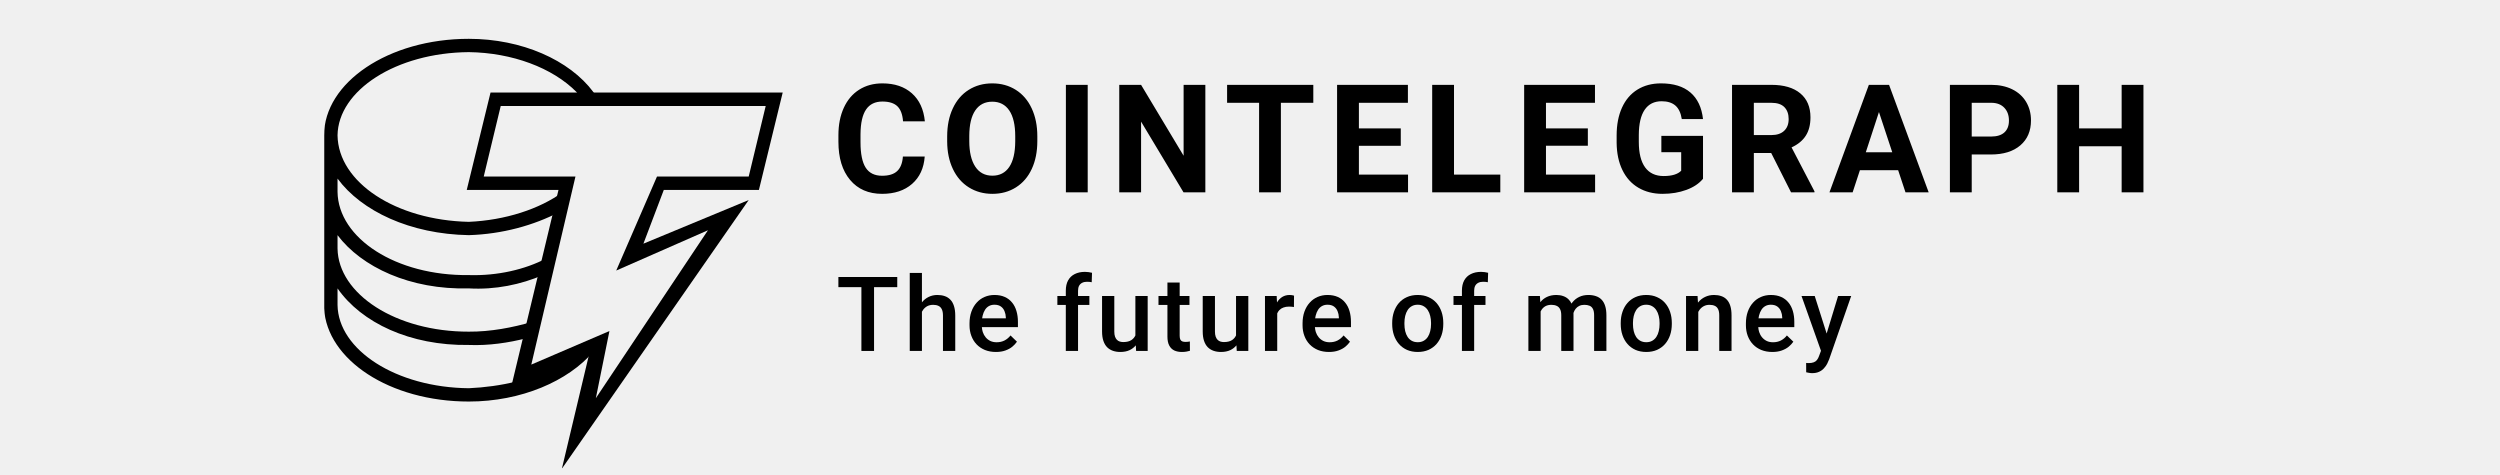
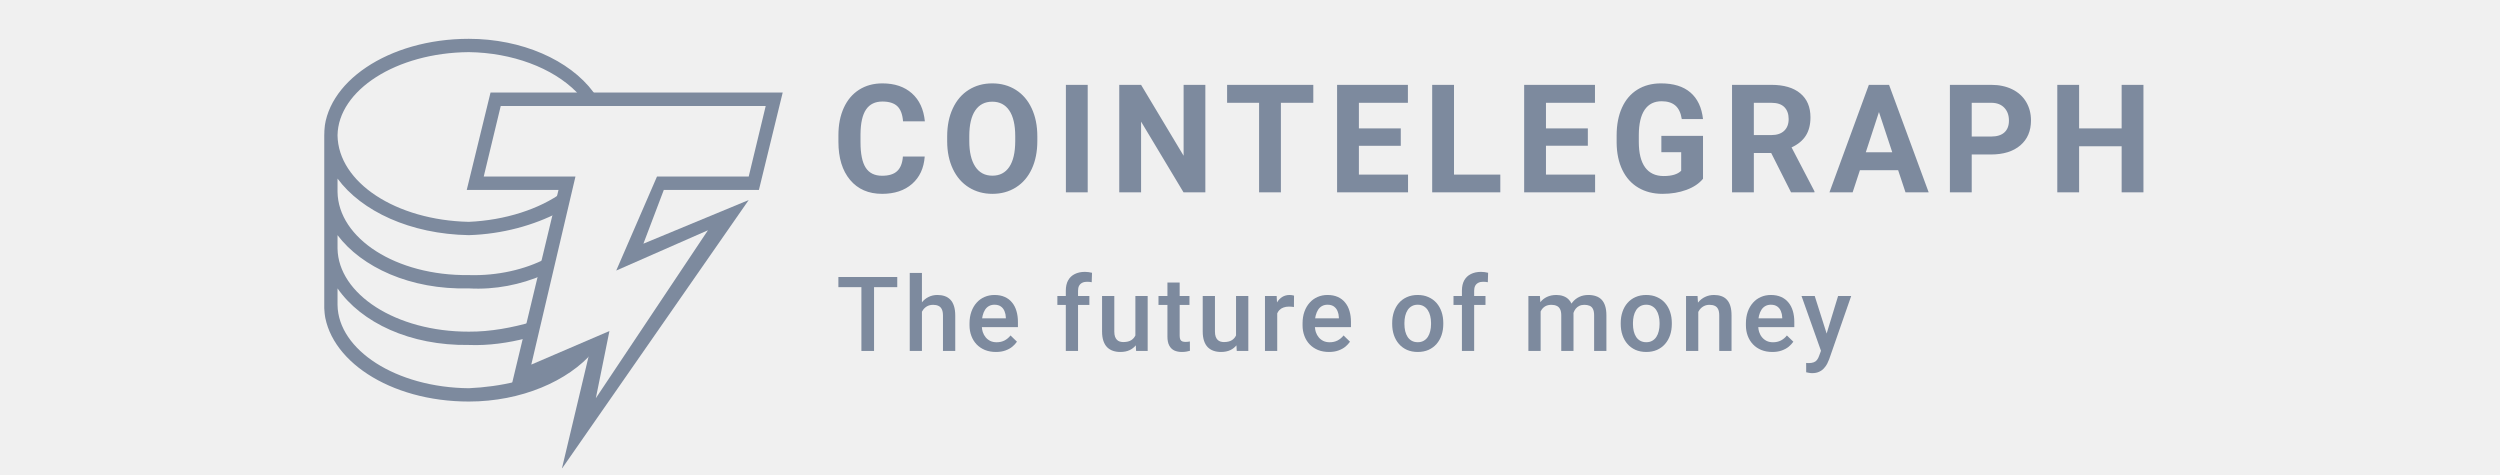
<svg xmlns="http://www.w3.org/2000/svg" width="216" height="41" viewBox="0 0 216 41" fill="none">
  <g clip-path="url(#clip0_7147_101030)">
    <mask id="mask0_7147_101030" style="mask-type:luminance" maskUnits="userSpaceOnUse" x="28" y="0" width="160" height="41">
      <path d="M188 0.496H28V40.496H188V0.496Z" fill="white" />
    </mask>
    <g mask="url(#mask0_7147_101030)">
-       <path d="M79.895 13.526C79.824 14.525 79.46 15.312 78.805 15.887C78.15 16.461 77.286 16.748 76.214 16.748C75.042 16.748 74.119 16.347 73.447 15.545C72.775 14.744 72.439 13.643 72.439 12.244V11.676C72.439 10.783 72.594 9.996 72.904 9.315C73.214 8.635 73.657 8.113 74.232 7.749C74.808 7.385 75.477 7.204 76.239 7.204C77.294 7.204 78.145 7.491 78.79 8.065C79.434 8.639 79.806 9.445 79.908 10.483H78.023C77.977 9.883 77.813 9.448 77.53 9.178C77.247 8.908 76.817 8.773 76.239 8.773C75.611 8.773 75.141 9.002 74.829 9.459C74.517 9.916 74.357 10.626 74.348 11.587V12.289C74.348 13.292 74.498 14.026 74.797 14.489C75.097 14.953 75.569 15.185 76.214 15.185C76.796 15.185 77.231 15.05 77.517 14.78C77.805 14.51 77.969 14.092 78.01 13.526H79.895ZM89.625 12.187C89.625 13.101 89.466 13.903 89.147 14.591C88.829 15.281 88.374 15.812 87.781 16.187C87.189 16.561 86.51 16.748 85.743 16.748C84.985 16.748 84.309 16.563 83.714 16.193C83.12 15.823 82.659 15.294 82.332 14.607C82.006 13.921 81.84 13.13 81.836 12.237V11.778C81.836 10.863 81.998 10.059 82.323 9.364C82.648 8.668 83.106 8.134 83.699 7.762C84.291 7.39 84.969 7.204 85.731 7.204C86.493 7.204 87.171 7.39 87.763 7.762C88.355 8.134 88.814 8.668 89.138 9.363C89.463 10.059 89.625 10.861 89.625 11.772V12.187ZM87.716 11.765C87.716 10.791 87.544 10.051 87.201 9.545C86.858 9.039 86.367 8.786 85.731 8.786C85.098 8.786 84.611 9.036 84.267 9.535C83.924 10.035 83.75 10.767 83.746 11.734V12.187C83.746 13.135 83.918 13.871 84.261 14.393C84.604 14.917 85.098 15.179 85.743 15.179C86.375 15.179 86.861 14.927 87.201 14.423C87.54 13.919 87.711 13.184 87.716 12.218V11.765ZM93.978 16.62H92.093V7.331H93.978V16.62ZM104.142 16.62H102.257L98.589 10.509V16.62H96.704V7.331H98.589L102.264 13.456V7.331H104.142V16.62ZM113.47 8.882H110.669V16.62H108.785V8.882H106.021V7.331H113.47V8.882ZM121.027 12.595H117.409V15.083H121.655V16.62H115.524V7.331H121.643V8.882H117.409V11.095H121.027V12.595ZM125.626 15.083H129.627V16.62H123.741V7.331H125.626V15.083ZM137.19 12.594H133.572V15.083H137.817V16.62H131.687V7.331H137.806V8.882H133.572V11.095H137.19V12.594ZM147.14 15.446C146.801 15.859 146.322 16.179 145.702 16.406C145.082 16.634 144.395 16.748 143.641 16.748C142.85 16.748 142.156 16.572 141.559 16.221C140.962 15.87 140.502 15.362 140.177 14.693C139.852 14.026 139.687 13.241 139.677 12.34V11.708C139.677 10.78 139.832 9.978 140.14 9.3C140.447 8.622 140.892 8.102 141.471 7.743C142.051 7.383 142.73 7.204 143.509 7.204C144.594 7.204 145.442 7.466 146.053 7.992C146.665 8.517 147.027 9.282 147.14 10.285H145.306C145.222 9.753 145.037 9.364 144.75 9.117C144.463 8.871 144.068 8.748 143.566 8.748C142.925 8.748 142.437 8.992 142.102 9.481C141.767 9.97 141.597 10.698 141.593 11.663V12.256C141.593 13.231 141.776 13.966 142.14 14.464C142.504 14.961 143.038 15.21 143.742 15.21C144.449 15.21 144.954 15.057 145.255 14.751V13.15H143.541V11.74H147.14V15.446ZM153.032 13.22H151.532V16.62H149.647V7.331H153.045C154.125 7.331 154.959 7.576 155.544 8.065C156.132 8.554 156.424 9.245 156.424 10.138C156.424 10.772 156.289 11.301 156.019 11.724C155.749 12.147 155.339 12.484 154.791 12.735L156.77 16.531V16.62H154.747L153.032 13.22ZM151.532 11.67H153.051C153.524 11.67 153.891 11.547 154.15 11.303C154.41 11.058 154.54 10.721 154.54 10.291C154.54 9.853 154.417 9.509 154.172 9.258C153.927 9.007 153.552 8.882 153.045 8.882H151.531L151.532 11.67ZM164 14.706H160.696L160.067 16.62H158.064L161.469 7.331H163.215L166.638 16.62H164.635L164 14.706ZM161.205 13.157H163.491L162.342 9.679L161.205 13.157ZM170.357 13.348V16.62H168.472V7.331H172.04C172.728 7.331 173.331 7.459 173.852 7.714C174.374 7.97 174.775 8.332 175.056 8.802C175.336 9.272 175.477 9.807 175.477 10.407C175.477 11.317 175.17 12.034 174.557 12.559C173.942 13.085 173.093 13.348 172.009 13.348H170.357ZM170.357 11.797H172.04C172.539 11.797 172.919 11.678 173.181 11.44C173.442 11.202 173.573 10.861 173.573 10.42C173.573 9.964 173.442 9.596 173.177 9.315C172.914 9.035 172.549 8.89 172.084 8.882H170.357V11.797ZM185.194 16.62H183.31V12.64H179.635V16.62H177.75V7.331H179.635V11.095H183.31V7.331H185.194V16.62Z" fill="black" />
-       <path d="M51.267 30.38L44.578 33.255V32.968C43.288 33.294 41.859 33.482 40.506 33.543C34.215 33.482 29.221 30.228 29.163 26.355V24.917C31.23 27.887 35.436 29.877 40.506 29.805C42.221 29.877 43.976 29.609 45.45 29.23L46.032 27.792C44.283 28.308 42.374 28.667 40.506 28.655C34.215 28.667 29.221 25.412 29.163 21.467V20.317C31.23 23.063 35.427 25.053 40.506 24.917C42.791 25.053 45.025 24.578 46.904 23.767L47.195 22.329C45.359 23.287 42.981 23.843 40.506 23.767C34.215 23.843 29.221 20.588 29.163 16.579V15.429C31.23 18.239 35.436 20.229 40.506 20.317C43.387 20.229 46.119 19.476 48.358 18.304L48.65 16.579C46.617 18.068 43.65 19.028 40.506 19.167C34.215 19.028 29.222 15.772 29.163 11.691C29.221 7.81 34.215 4.555 40.506 4.504C44.256 4.555 47.739 5.855 49.813 7.954L50.015 8.286L51.481 8.292L51.267 7.954C49.204 5.183 45.079 3.354 40.506 3.354C33.545 3.354 28 7.146 28 11.691V26.642C28.244 31.079 33.663 34.693 40.506 34.693C45.025 34.693 49.087 32.935 51.267 30.38Z" fill="black" />
-       <path d="M48.546 40.496L50.894 30.63L44.143 33.532L48.253 16.411H40.327L42.382 7.996H67.625L65.57 16.411H57.352L55.59 21.054L64.689 17.282L48.546 40.496ZM52.656 28.598L51.481 34.402L61.167 19.894L53.242 23.376L56.765 15.251H64.689L66.157 9.157H43.263L41.795 15.251H49.72L45.904 31.501L52.656 28.6V28.598Z" fill="black" />
-       <path d="M92.086 30.322H93.143V26.346H94.122V25.574H93.143V25.117C93.143 24.951 93.172 24.81 93.231 24.696C93.292 24.582 93.38 24.496 93.494 24.437C93.611 24.376 93.75 24.345 93.911 24.345C93.99 24.345 94.063 24.348 94.13 24.354C94.201 24.36 94.265 24.37 94.324 24.384L94.35 23.568C94.253 23.542 94.154 23.523 94.052 23.511C93.949 23.497 93.845 23.489 93.74 23.489C93.401 23.489 93.107 23.552 92.858 23.678C92.609 23.801 92.418 23.984 92.283 24.227C92.151 24.466 92.086 24.763 92.086 25.117V25.574H91.357V26.346H92.086V30.322Z" fill="black" />
-       <path d="M79.655 26.119V23.581H78.602V30.322H79.655V26.932C79.687 26.872 79.722 26.816 79.761 26.763C79.857 26.631 79.977 26.527 80.12 26.451C80.267 26.375 80.435 26.337 80.625 26.337C80.806 26.337 80.96 26.368 81.086 26.429C81.212 26.488 81.307 26.584 81.371 26.719C81.438 26.853 81.472 27.035 81.472 27.263V30.322H82.534V27.272C82.534 26.947 82.497 26.672 82.424 26.447C82.354 26.218 82.25 26.034 82.113 25.894C81.975 25.75 81.811 25.646 81.621 25.582C81.434 25.518 81.223 25.486 80.989 25.486C80.711 25.486 80.458 25.543 80.23 25.657C80.008 25.765 79.816 25.919 79.655 26.119Z" fill="black" />
-       <path d="M75.518 30.322V24.81H77.523V23.933H72.437V24.81H74.425V30.322H75.518Z" fill="black" />
-       <path fill-rule="evenodd" clip-rule="evenodd" d="M86.048 30.41C85.697 30.41 85.38 30.352 85.096 30.238C84.815 30.121 84.575 29.959 84.376 29.751C84.18 29.544 84.03 29.299 83.924 29.018C83.819 28.738 83.766 28.435 83.766 28.11V27.934C83.766 27.563 83.821 27.227 83.929 26.925C84.037 26.624 84.188 26.366 84.381 26.153C84.574 25.936 84.802 25.771 85.066 25.657C85.329 25.543 85.614 25.486 85.921 25.486C86.261 25.486 86.558 25.543 86.812 25.657C87.067 25.771 87.277 25.932 87.444 26.14C87.614 26.345 87.739 26.589 87.821 26.872C87.906 27.156 87.949 27.469 87.949 27.812V28.264H84.834C84.844 28.414 84.87 28.556 84.912 28.689C84.97 28.865 85.055 29.018 85.166 29.15C85.278 29.282 85.412 29.386 85.57 29.462C85.728 29.535 85.908 29.571 86.11 29.571C86.364 29.571 86.591 29.52 86.79 29.418C86.989 29.315 87.162 29.171 87.308 28.983L87.865 29.523C87.763 29.672 87.63 29.816 87.466 29.953C87.302 30.088 87.102 30.197 86.865 30.282C86.631 30.367 86.359 30.41 86.048 30.41ZM84.899 27.272C84.881 27.346 84.867 27.423 84.856 27.504H86.904V27.421C86.898 27.231 86.86 27.052 86.79 26.886C86.723 26.719 86.619 26.584 86.478 26.482C86.338 26.38 86.151 26.328 85.917 26.328C85.741 26.328 85.585 26.366 85.447 26.442C85.313 26.516 85.2 26.622 85.109 26.763C85.019 26.903 84.948 27.073 84.899 27.272Z" fill="black" />
-       <path d="M97.61 30.247C97.818 30.146 97.992 30.009 98.132 29.837L98.159 30.322H99.159V25.574H98.097V28.981C98.022 29.143 97.909 29.276 97.759 29.378C97.587 29.495 97.35 29.554 97.048 29.554C96.943 29.554 96.843 29.539 96.75 29.51C96.656 29.481 96.574 29.431 96.504 29.361C96.434 29.291 96.378 29.198 96.337 29.084C96.296 28.967 96.276 28.823 96.276 28.65V25.574H95.218V28.641C95.218 28.954 95.256 29.223 95.332 29.449C95.409 29.674 95.515 29.857 95.653 29.997C95.793 30.138 95.96 30.241 96.153 30.309C96.346 30.376 96.558 30.41 96.789 30.41C97.108 30.41 97.382 30.356 97.61 30.247Z" fill="black" />
-       <path d="M102.77 26.346V25.574H101.923V24.411H100.866V25.574H100.093V26.346H100.866V29.076C100.866 29.401 100.918 29.661 101.024 29.857C101.129 30.053 101.275 30.195 101.462 30.283C101.65 30.368 101.865 30.41 102.107 30.41C102.257 30.41 102.388 30.4 102.502 30.379C102.619 30.359 102.722 30.335 102.81 30.309L102.805 29.502C102.764 29.51 102.71 29.519 102.643 29.528C102.576 29.537 102.505 29.541 102.432 29.541C102.33 29.541 102.241 29.528 102.164 29.502C102.088 29.475 102.028 29.424 101.985 29.348C101.944 29.269 101.923 29.156 101.923 29.01V26.346H102.77Z" fill="black" />
-       <path d="M106.306 30.247C106.514 30.146 106.688 30.009 106.828 29.837L106.855 30.322H107.855V25.574H106.793V28.981C106.718 29.143 106.606 29.276 106.456 29.378C106.283 29.495 106.046 29.554 105.745 29.554C105.639 29.554 105.54 29.539 105.446 29.51C105.353 29.481 105.271 29.431 105.201 29.361C105.13 29.291 105.075 29.198 105.034 29.084C104.993 28.967 104.972 28.823 104.972 28.65V25.574H103.915V28.641C103.915 28.954 103.953 29.223 104.029 29.449C104.105 29.674 104.212 29.857 104.349 29.997C104.49 30.138 104.656 30.241 104.849 30.309C105.043 30.376 105.255 30.41 105.486 30.41C105.805 30.41 106.078 30.356 106.306 30.247Z" fill="black" />
-       <path d="M110.352 27.076V30.322H109.294V25.574H110.304L110.333 26.131C110.34 26.121 110.346 26.11 110.352 26.1C110.472 25.907 110.621 25.756 110.8 25.648C110.981 25.54 111.19 25.486 111.427 25.486C111.492 25.486 111.56 25.492 111.633 25.503C111.709 25.515 111.767 25.528 111.804 25.543L111.796 26.526C111.732 26.514 111.661 26.505 111.585 26.5C111.512 26.494 111.438 26.491 111.366 26.491C111.184 26.491 111.025 26.517 110.887 26.57C110.75 26.619 110.634 26.693 110.541 26.789C110.463 26.87 110.4 26.965 110.352 27.076Z" fill="black" />
-       <path fill-rule="evenodd" clip-rule="evenodd" d="M114.823 30.41C114.472 30.41 114.154 30.352 113.871 30.238C113.59 30.121 113.35 29.959 113.151 29.751C112.955 29.544 112.804 29.299 112.699 29.018C112.594 28.738 112.541 28.435 112.541 28.11V27.934C112.541 27.563 112.595 27.227 112.703 26.925C112.812 26.624 112.962 26.366 113.156 26.153C113.348 25.936 113.577 25.771 113.84 25.657C114.103 25.543 114.388 25.486 114.696 25.486C115.035 25.486 115.332 25.543 115.587 25.657C115.841 25.771 116.052 25.932 116.218 26.14C116.388 26.345 116.514 26.589 116.596 26.872C116.681 27.156 116.723 27.469 116.723 27.812V28.264H113.608C113.619 28.414 113.645 28.556 113.687 28.689C113.745 28.865 113.83 29.018 113.941 29.15C114.052 29.282 114.187 29.386 114.345 29.462C114.503 29.535 114.683 29.571 114.884 29.571C115.139 29.571 115.366 29.52 115.565 29.418C115.763 29.315 115.936 29.171 116.082 28.983L116.64 29.523C116.537 29.672 116.404 29.816 116.241 29.953C116.077 30.088 115.876 30.197 115.639 30.282C115.405 30.367 115.133 30.41 114.823 30.41ZM113.673 27.272C113.656 27.346 113.642 27.423 113.63 27.504H115.678V27.421C115.672 27.231 115.635 27.052 115.565 26.886C115.498 26.719 115.393 26.584 115.253 26.482C115.113 26.38 114.925 26.328 114.692 26.328C114.516 26.328 114.359 26.366 114.222 26.442C114.088 26.516 113.975 26.622 113.884 26.763C113.793 26.903 113.723 27.073 113.673 27.272Z" fill="black" />
-       <path fill-rule="evenodd" clip-rule="evenodd" d="M120.285 27.899V28C120.285 28.343 120.335 28.66 120.434 28.953C120.534 29.245 120.679 29.501 120.869 29.721C121.059 29.937 121.29 30.107 121.562 30.23C121.837 30.349 122.149 30.41 122.497 30.41C122.842 30.41 123.151 30.349 123.423 30.23C123.695 30.107 123.926 29.937 124.117 29.721C124.307 29.501 124.452 29.245 124.551 28.953C124.65 28.66 124.7 28.343 124.7 28V27.899C124.7 27.557 124.65 27.24 124.551 26.947C124.452 26.652 124.307 26.396 124.117 26.179C123.926 25.96 123.693 25.79 123.418 25.67C123.147 25.547 122.837 25.486 122.488 25.486C122.143 25.486 121.833 25.547 121.558 25.67C121.286 25.79 121.055 25.96 120.864 26.179C120.677 26.396 120.534 26.652 120.434 26.947C120.335 27.24 120.285 27.557 120.285 27.899ZM121.342 28V27.899C121.342 27.689 121.365 27.49 121.408 27.303C121.452 27.112 121.522 26.944 121.615 26.798C121.708 26.652 121.827 26.538 121.971 26.456C122.117 26.371 122.289 26.328 122.488 26.328C122.687 26.328 122.858 26.371 123.002 26.456C123.148 26.538 123.267 26.652 123.362 26.798C123.458 26.944 123.528 27.112 123.572 27.303C123.619 27.49 123.642 27.689 123.642 27.899V28C123.642 28.214 123.619 28.416 123.572 28.606C123.528 28.796 123.459 28.963 123.366 29.106C123.272 29.25 123.152 29.362 123.006 29.444C122.862 29.526 122.693 29.567 122.497 29.567C122.295 29.567 122.121 29.526 121.975 29.444C121.828 29.362 121.708 29.25 121.615 29.106C121.522 28.963 121.452 28.796 121.408 28.606C121.365 28.416 121.342 28.214 121.342 28Z" fill="black" />
-       <path d="M127.367 30.322H126.31V26.346H125.582V25.574H126.31V25.117C126.31 24.763 126.376 24.466 126.507 24.227C126.642 23.984 126.833 23.801 127.083 23.678C127.331 23.552 127.625 23.489 127.964 23.489C128.07 23.489 128.173 23.497 128.276 23.511C128.378 23.523 128.478 23.542 128.574 23.568L128.548 24.384C128.489 24.37 128.425 24.36 128.355 24.354C128.288 24.348 128.214 24.345 128.136 24.345C127.974 24.345 127.836 24.376 127.718 24.437C127.604 24.496 127.517 24.582 127.455 24.696C127.397 24.81 127.367 24.951 127.367 25.117V25.574H128.346V26.346H127.367V30.322Z" fill="black" />
-       <path d="M133.111 26.908V30.322H132.053V25.574H133.049L133.083 26.108C133.238 25.914 133.427 25.763 133.65 25.657C133.888 25.543 134.161 25.486 134.471 25.486C134.688 25.486 134.885 25.518 135.063 25.582C135.245 25.644 135.402 25.742 135.533 25.876C135.631 25.974 135.712 26.092 135.776 26.23C135.803 26.19 135.832 26.151 135.863 26.113C136.02 25.917 136.215 25.764 136.446 25.653C136.677 25.541 136.942 25.486 137.24 25.486C137.483 25.486 137.699 25.52 137.889 25.587C138.083 25.651 138.247 25.753 138.381 25.894C138.516 26.034 138.618 26.217 138.688 26.442C138.758 26.665 138.793 26.934 138.793 27.25V30.322H137.732V27.245C137.732 27.006 137.697 26.82 137.626 26.688C137.559 26.557 137.463 26.466 137.337 26.416C137.211 26.363 137.06 26.337 136.885 26.337C136.721 26.337 136.576 26.368 136.45 26.429C136.328 26.488 136.223 26.571 136.138 26.679C136.055 26.783 135.992 26.902 135.948 27.037C135.949 27.076 135.95 27.116 135.95 27.158V30.322H134.893V27.25C134.893 27.019 134.858 26.837 134.787 26.706C134.72 26.574 134.622 26.48 134.493 26.425C134.368 26.366 134.217 26.337 134.041 26.337C133.842 26.337 133.673 26.375 133.532 26.451C133.394 26.527 133.282 26.631 133.194 26.763C133.163 26.809 133.136 26.857 133.111 26.908Z" fill="black" />
-       <path fill-rule="evenodd" clip-rule="evenodd" d="M140.031 28V27.899C140.031 27.557 140.08 27.24 140.18 26.947C140.279 26.652 140.422 26.396 140.61 26.179C140.8 25.96 141.031 25.79 141.303 25.67C141.578 25.547 141.888 25.486 142.233 25.486C142.582 25.486 142.892 25.547 143.163 25.67C143.438 25.79 143.672 25.96 143.862 26.179C144.052 26.396 144.197 26.652 144.296 26.947C144.395 27.24 144.445 27.557 144.445 27.899V28C144.445 28.343 144.395 28.66 144.296 28.953C144.197 29.245 144.052 29.501 143.862 29.721C143.672 29.937 143.44 30.107 143.168 30.23C142.896 30.349 142.587 30.41 142.242 30.41C141.894 30.41 141.582 30.349 141.307 30.23C141.035 30.107 140.804 29.937 140.614 29.721C140.424 29.501 140.279 29.245 140.18 28.953C140.08 28.66 140.031 28.343 140.031 28ZM141.088 27.899V28C141.088 28.214 141.11 28.416 141.154 28.606C141.197 28.796 141.267 28.963 141.36 29.106C141.453 29.25 141.573 29.362 141.72 29.444C141.866 29.526 142.04 29.567 142.242 29.567C142.438 29.567 142.607 29.526 142.751 29.444C142.897 29.362 143.017 29.25 143.111 29.106C143.205 28.963 143.273 28.796 143.317 28.606C143.364 28.416 143.387 28.214 143.387 28V27.899C143.387 27.689 143.364 27.49 143.317 27.303C143.273 27.112 143.203 26.944 143.107 26.798C143.013 26.652 142.893 26.538 142.747 26.456C142.603 26.371 142.432 26.328 142.233 26.328C142.034 26.328 141.862 26.371 141.716 26.456C141.572 26.538 141.453 26.652 141.36 26.798C141.267 26.944 141.197 27.112 141.154 27.303C141.11 27.49 141.088 27.689 141.088 27.899Z" fill="black" />
-       <path d="M146.731 26.947V30.322H145.673V25.574H146.669L146.704 26.146C146.712 26.136 146.719 26.127 146.727 26.118C146.893 25.916 147.093 25.761 147.323 25.653C147.554 25.541 147.812 25.486 148.096 25.486C148.324 25.486 148.53 25.518 148.714 25.582C148.902 25.644 149.061 25.745 149.193 25.885C149.328 26.026 149.43 26.208 149.5 26.434C149.57 26.656 149.605 26.93 149.605 27.254V30.322H148.543V27.25C148.543 27.022 148.509 26.842 148.443 26.71C148.378 26.576 148.283 26.48 148.157 26.425C148.034 26.366 147.881 26.337 147.696 26.337C147.515 26.337 147.353 26.375 147.209 26.451C147.066 26.527 146.944 26.631 146.845 26.763C146.803 26.82 146.765 26.882 146.731 26.947Z" fill="black" />
-       <path fill-rule="evenodd" clip-rule="evenodd" d="M153.128 30.41C152.778 30.41 152.46 30.352 152.176 30.238C151.895 30.121 151.655 29.959 151.457 29.751C151.261 29.544 151.11 29.299 151.004 29.018C150.899 28.738 150.847 28.435 150.847 28.11V27.934C150.847 27.563 150.901 27.227 151.009 26.925C151.118 26.624 151.268 26.366 151.461 26.153C151.654 25.936 151.883 25.771 152.146 25.657C152.408 25.543 152.694 25.486 153.001 25.486C153.341 25.486 153.638 25.543 153.892 25.657C154.147 25.771 154.358 25.932 154.524 26.14C154.693 26.345 154.819 26.589 154.902 26.872C154.986 27.156 155.028 27.469 155.028 27.812V28.264H151.913C151.924 28.414 151.95 28.556 151.992 28.689C152.05 28.865 152.135 29.018 152.247 29.15C152.358 29.282 152.493 29.386 152.65 29.462C152.808 29.535 152.988 29.571 153.19 29.571C153.444 29.571 153.671 29.52 153.87 29.418C154.069 29.315 154.242 29.171 154.388 28.983L154.945 29.523C154.843 29.672 154.71 29.816 154.546 29.953C154.382 30.088 154.182 30.197 153.945 30.282C153.711 30.367 153.438 30.41 153.128 30.41ZM151.978 27.272C151.961 27.346 151.947 27.423 151.936 27.504H153.984V27.421C153.978 27.231 153.94 27.052 153.87 26.886C153.803 26.719 153.699 26.584 153.558 26.482C153.418 26.38 153.231 26.328 152.997 26.328C152.821 26.328 152.665 26.366 152.528 26.442C152.393 26.516 152.28 26.622 152.189 26.763C152.098 26.903 152.028 27.073 151.978 27.272Z" fill="black" />
-       <path d="M157.333 30.31L155.651 25.574H156.792L157.822 28.818L158.811 25.574H159.943L158.038 31.046C157.994 31.163 157.938 31.29 157.868 31.428C157.797 31.565 157.705 31.695 157.591 31.818C157.479 31.944 157.341 32.045 157.174 32.121C157.008 32.2 156.805 32.24 156.568 32.24C156.475 32.24 156.384 32.231 156.296 32.213C156.212 32.199 156.131 32.183 156.055 32.165L156.051 31.358C156.08 31.36 156.115 31.363 156.156 31.366C156.2 31.369 156.235 31.371 156.261 31.371C156.437 31.371 156.583 31.349 156.7 31.305C156.817 31.264 156.912 31.197 156.985 31.103C157.061 31.009 157.126 30.884 157.178 30.726L157.333 30.31Z" fill="black" />
+       <path d="M79.895 13.526C79.824 14.525 79.46 15.312 78.805 15.887C78.15 16.461 77.286 16.748 76.214 16.748C75.042 16.748 74.119 16.347 73.447 15.545C72.775 14.744 72.439 13.643 72.439 12.244V11.676C72.439 10.783 72.594 9.996 72.904 9.315C73.214 8.635 73.657 8.113 74.232 7.749C74.808 7.385 75.477 7.204 76.239 7.204C77.294 7.204 78.145 7.491 78.79 8.065C79.434 8.639 79.806 9.445 79.908 10.483H78.023C77.977 9.883 77.813 9.448 77.53 9.178C77.247 8.908 76.817 8.773 76.239 8.773C75.611 8.773 75.141 9.002 74.829 9.459C74.517 9.916 74.357 10.626 74.348 11.587V12.289C74.348 13.292 74.498 14.026 74.797 14.489C75.097 14.953 75.569 15.185 76.214 15.185C76.796 15.185 77.231 15.05 77.517 14.78C77.805 14.51 77.969 14.092 78.01 13.526H79.895ZM89.625 12.187C89.625 13.101 89.466 13.903 89.147 14.591C88.829 15.281 88.374 15.812 87.781 16.187C87.189 16.561 86.51 16.748 85.743 16.748C84.985 16.748 84.309 16.563 83.714 16.193C83.12 15.823 82.659 15.294 82.332 14.607C82.006 13.921 81.84 13.13 81.836 12.237V11.778C81.836 10.863 81.998 10.059 82.323 9.364C82.648 8.668 83.106 8.134 83.699 7.762C84.291 7.39 84.969 7.204 85.731 7.204C86.493 7.204 87.171 7.39 87.763 7.762C88.355 8.134 88.814 8.668 89.138 9.363C89.463 10.059 89.625 10.861 89.625 11.772V12.187ZM87.716 11.765C87.716 10.791 87.544 10.051 87.201 9.545C86.858 9.039 86.367 8.786 85.731 8.786C85.098 8.786 84.611 9.036 84.267 9.535C83.924 10.035 83.75 10.767 83.746 11.734V12.187C83.746 13.135 83.918 13.871 84.261 14.393C84.604 14.917 85.098 15.179 85.743 15.179C86.375 15.179 86.861 14.927 87.201 14.423C87.54 13.919 87.711 13.184 87.716 12.218V11.765ZM93.978 16.62H92.093V7.331H93.978V16.62ZM104.142 16.62H102.257L98.589 10.509V16.62H96.704V7.331H98.589L102.264 13.456V7.331H104.142V16.62ZM113.47 8.882H110.669V16.62H108.785V8.882H106.021V7.331H113.47V8.882ZM121.027 12.595H117.409V15.083H121.655V16.62H115.524V7.331H121.643V8.882H117.409V11.095H121.027V12.595ZM125.626 15.083H129.627V16.62H123.741V7.331H125.626V15.083ZM137.19 12.594H133.572V15.083H137.817V16.62H131.687V7.331H137.806V8.882H133.572V11.095H137.19V12.594ZM147.14 15.446C146.801 15.859 146.322 16.179 145.702 16.406C145.082 16.634 144.395 16.748 143.641 16.748C142.85 16.748 142.156 16.572 141.559 16.221C140.962 15.87 140.502 15.362 140.177 14.693C139.852 14.026 139.687 13.241 139.677 12.34V11.708C139.677 10.78 139.832 9.978 140.14 9.3C140.447 8.622 140.892 8.102 141.471 7.743C142.051 7.383 142.73 7.204 143.509 7.204C144.594 7.204 145.442 7.466 146.053 7.992C146.665 8.517 147.027 9.282 147.14 10.285H145.306C145.222 9.753 145.037 9.364 144.75 9.117C144.463 8.871 144.068 8.748 143.566 8.748C142.925 8.748 142.437 8.992 142.102 9.481C141.767 9.97 141.597 10.698 141.593 11.663V12.256C141.593 13.231 141.776 13.966 142.14 14.464C142.504 14.961 143.038 15.21 143.742 15.21C144.449 15.21 144.954 15.057 145.255 14.751V13.15H143.541V11.74H147.14V15.446ZM153.032 13.22H151.532V16.62H149.647V7.331H153.045C154.125 7.331 154.959 7.576 155.544 8.065C156.132 8.554 156.424 9.245 156.424 10.138C156.424 10.772 156.289 11.301 156.019 11.724C155.749 12.147 155.339 12.484 154.791 12.735L156.77 16.531V16.62H154.747L153.032 13.22ZM151.532 11.67H153.051C153.524 11.67 153.891 11.547 154.15 11.303C154.41 11.058 154.54 10.721 154.54 10.291C154.54 9.853 154.417 9.509 154.172 9.258C153.927 9.007 153.552 8.882 153.045 8.882H151.531L151.532 11.67ZM164 14.706H160.696L160.067 16.62H158.064L161.469 7.331H163.215L166.638 16.62H164.635L164 14.706ZM161.205 13.157H163.491L162.342 9.679L161.205 13.157ZM170.357 13.348V16.62H168.472V7.331H172.04C172.728 7.331 173.331 7.459 173.852 7.714C174.374 7.97 174.775 8.332 175.056 8.802C175.336 9.272 175.477 9.807 175.477 10.407C175.477 11.317 175.17 12.034 174.557 12.559C173.942 13.085 173.093 13.348 172.009 13.348H170.357ZM170.357 11.797H172.04C172.539 11.797 172.919 11.678 173.181 11.44C173.442 11.202 173.573 10.861 173.573 10.42C173.573 9.964 173.442 9.596 173.177 9.315C172.914 9.035 172.549 8.89 172.084 8.882H170.357V11.797ZM185.194 16.62H183.31V12.64H179.635V16.62H177.75V7.331H179.635V11.095H183.31V7.331H185.194V16.62Z" fill="#7D8A9E" />
+       <path d="M51.267 30.38L44.578 33.255V32.968C43.288 33.294 41.859 33.482 40.506 33.543C34.215 33.482 29.221 30.228 29.163 26.355V24.917C31.23 27.887 35.436 29.877 40.506 29.805C42.221 29.877 43.976 29.609 45.45 29.23L46.032 27.792C44.283 28.308 42.374 28.667 40.506 28.655C34.215 28.667 29.221 25.412 29.163 21.467V20.317C31.23 23.063 35.427 25.053 40.506 24.917C42.791 25.053 45.025 24.578 46.904 23.767L47.195 22.329C45.359 23.287 42.981 23.843 40.506 23.767C34.215 23.843 29.221 20.588 29.163 16.579V15.429C31.23 18.239 35.436 20.229 40.506 20.317C43.387 20.229 46.119 19.476 48.358 18.304L48.65 16.579C46.617 18.068 43.65 19.028 40.506 19.167C34.215 19.028 29.222 15.772 29.163 11.691C29.221 7.81 34.215 4.555 40.506 4.504C44.256 4.555 47.739 5.855 49.813 7.954L50.015 8.286L51.481 8.292L51.267 7.954C49.204 5.183 45.079 3.354 40.506 3.354C33.545 3.354 28 7.146 28 11.691V26.642C28.244 31.079 33.663 34.693 40.506 34.693C45.025 34.693 49.087 32.935 51.267 30.38Z" fill="#7D8A9E" />
+       <path d="M48.546 40.496L50.894 30.63L44.143 33.532L48.253 16.411H40.327L42.382 7.996H67.625L65.57 16.411H57.352L55.59 21.054L64.689 17.282L48.546 40.496ZM52.656 28.598L51.481 34.402L61.167 19.894L53.242 23.376L56.765 15.251H64.689L66.157 9.157H43.263L41.795 15.251H49.72L45.904 31.501L52.656 28.6V28.598Z" fill="#7D8A9E" />
+       <path d="M92.086 30.322H93.143V26.346H94.122V25.574H93.143V25.117C93.143 24.951 93.172 24.81 93.231 24.696C93.292 24.582 93.38 24.496 93.494 24.437C93.611 24.376 93.75 24.345 93.911 24.345C93.99 24.345 94.063 24.348 94.13 24.354C94.201 24.36 94.265 24.37 94.324 24.384L94.35 23.568C94.253 23.542 94.154 23.523 94.052 23.511C93.949 23.497 93.845 23.489 93.74 23.489C93.401 23.489 93.107 23.552 92.858 23.678C92.609 23.801 92.418 23.984 92.283 24.227C92.151 24.466 92.086 24.763 92.086 25.117V25.574H91.357V26.346H92.086V30.322Z" fill="#7D8A9E" />
+       <path d="M79.655 26.119V23.581H78.602V30.322H79.655V26.932C79.687 26.872 79.722 26.816 79.761 26.763C79.857 26.631 79.977 26.527 80.12 26.451C80.267 26.375 80.435 26.337 80.625 26.337C80.806 26.337 80.96 26.368 81.086 26.429C81.212 26.488 81.307 26.584 81.371 26.719C81.438 26.853 81.472 27.035 81.472 27.263V30.322H82.534V27.272C82.534 26.947 82.497 26.672 82.424 26.447C82.354 26.218 82.25 26.034 82.113 25.894C81.975 25.75 81.811 25.646 81.621 25.582C81.434 25.518 81.223 25.486 80.989 25.486C80.711 25.486 80.458 25.543 80.23 25.657C80.008 25.765 79.816 25.919 79.655 26.119Z" fill="#7D8A9E" />
+       <path d="M75.518 30.322V24.81H77.523V23.933H72.437V24.81H74.425V30.322H75.518Z" fill="#7D8A9E" />
+       <path fill-rule="evenodd" clip-rule="evenodd" d="M86.048 30.41C85.697 30.41 85.38 30.352 85.096 30.238C84.815 30.121 84.575 29.959 84.376 29.751C84.18 29.544 84.03 29.299 83.924 29.018C83.819 28.738 83.766 28.435 83.766 28.11V27.934C83.766 27.563 83.821 27.227 83.929 26.925C84.037 26.624 84.188 26.366 84.381 26.153C84.574 25.936 84.802 25.771 85.066 25.657C85.329 25.543 85.614 25.486 85.921 25.486C86.261 25.486 86.558 25.543 86.812 25.657C87.067 25.771 87.277 25.932 87.444 26.14C87.614 26.345 87.739 26.589 87.821 26.872C87.906 27.156 87.949 27.469 87.949 27.812V28.264H84.834C84.844 28.414 84.87 28.556 84.912 28.689C84.97 28.865 85.055 29.018 85.166 29.15C85.278 29.282 85.412 29.386 85.57 29.462C85.728 29.535 85.908 29.571 86.11 29.571C86.364 29.571 86.591 29.52 86.79 29.418C86.989 29.315 87.162 29.171 87.308 28.983L87.865 29.523C87.763 29.672 87.63 29.816 87.466 29.953C87.302 30.088 87.102 30.197 86.865 30.282C86.631 30.367 86.359 30.41 86.048 30.41ZM84.899 27.272C84.881 27.346 84.867 27.423 84.856 27.504H86.904V27.421C86.898 27.231 86.86 27.052 86.79 26.886C86.723 26.719 86.619 26.584 86.478 26.482C86.338 26.38 86.151 26.328 85.917 26.328C85.741 26.328 85.585 26.366 85.447 26.442C85.313 26.516 85.2 26.622 85.109 26.763C85.019 26.903 84.948 27.073 84.899 27.272Z" fill="#7D8A9E" />
+       <path d="M97.61 30.247C97.818 30.146 97.992 30.009 98.132 29.837L98.159 30.322H99.159V25.574H98.097V28.981C98.022 29.143 97.909 29.276 97.759 29.378C97.587 29.495 97.35 29.554 97.048 29.554C96.943 29.554 96.843 29.539 96.75 29.51C96.656 29.481 96.574 29.431 96.504 29.361C96.434 29.291 96.378 29.198 96.337 29.084C96.296 28.967 96.276 28.823 96.276 28.65V25.574H95.218V28.641C95.218 28.954 95.256 29.223 95.332 29.449C95.409 29.674 95.515 29.857 95.653 29.997C95.793 30.138 95.96 30.241 96.153 30.309C96.346 30.376 96.558 30.41 96.789 30.41C97.108 30.41 97.382 30.356 97.61 30.247Z" fill="#7D8A9E" />
+       <path d="M102.77 26.346V25.574H101.923V24.411H100.866V25.574H100.093V26.346H100.866V29.076C100.866 29.401 100.918 29.661 101.024 29.857C101.129 30.053 101.275 30.195 101.462 30.283C101.65 30.368 101.865 30.41 102.107 30.41C102.257 30.41 102.388 30.4 102.502 30.379C102.619 30.359 102.722 30.335 102.81 30.309L102.805 29.502C102.764 29.51 102.71 29.519 102.643 29.528C102.576 29.537 102.505 29.541 102.432 29.541C102.33 29.541 102.241 29.528 102.164 29.502C102.088 29.475 102.028 29.424 101.985 29.348C101.944 29.269 101.923 29.156 101.923 29.01V26.346H102.77Z" fill="#7D8A9E" />
+       <path d="M106.306 30.247C106.514 30.146 106.688 30.009 106.828 29.837L106.855 30.322H107.855V25.574H106.793V28.981C106.718 29.143 106.606 29.276 106.456 29.378C106.283 29.495 106.046 29.554 105.745 29.554C105.639 29.554 105.54 29.539 105.446 29.51C105.353 29.481 105.271 29.431 105.201 29.361C105.13 29.291 105.075 29.198 105.034 29.084C104.993 28.967 104.972 28.823 104.972 28.65V25.574H103.915V28.641C103.915 28.954 103.953 29.223 104.029 29.449C104.105 29.674 104.212 29.857 104.349 29.997C104.49 30.138 104.656 30.241 104.849 30.309C105.043 30.376 105.255 30.41 105.486 30.41C105.805 30.41 106.078 30.356 106.306 30.247Z" fill="#7D8A9E" />
+       <path d="M110.352 27.076V30.322H109.294V25.574H110.304L110.333 26.131C110.34 26.121 110.346 26.11 110.352 26.1C110.472 25.907 110.621 25.756 110.8 25.648C110.981 25.54 111.19 25.486 111.427 25.486C111.492 25.486 111.56 25.492 111.633 25.503C111.709 25.515 111.767 25.528 111.804 25.543L111.796 26.526C111.732 26.514 111.661 26.505 111.585 26.5C111.512 26.494 111.438 26.491 111.366 26.491C111.184 26.491 111.025 26.517 110.887 26.57C110.75 26.619 110.634 26.693 110.541 26.789C110.463 26.87 110.4 26.965 110.352 27.076Z" fill="#7D8A9E" />
+       <path fill-rule="evenodd" clip-rule="evenodd" d="M114.823 30.41C114.472 30.41 114.154 30.352 113.871 30.238C113.59 30.121 113.35 29.959 113.151 29.751C112.955 29.544 112.804 29.299 112.699 29.018C112.594 28.738 112.541 28.435 112.541 28.11V27.934C112.541 27.563 112.595 27.227 112.703 26.925C112.812 26.624 112.962 26.366 113.156 26.153C113.348 25.936 113.577 25.771 113.84 25.657C114.103 25.543 114.388 25.486 114.696 25.486C115.035 25.486 115.332 25.543 115.587 25.657C115.841 25.771 116.052 25.932 116.218 26.14C116.388 26.345 116.514 26.589 116.596 26.872C116.681 27.156 116.723 27.469 116.723 27.812V28.264H113.608C113.619 28.414 113.645 28.556 113.687 28.689C113.745 28.865 113.83 29.018 113.941 29.15C114.052 29.282 114.187 29.386 114.345 29.462C114.503 29.535 114.683 29.571 114.884 29.571C115.139 29.571 115.366 29.52 115.565 29.418C115.763 29.315 115.936 29.171 116.082 28.983L116.64 29.523C116.537 29.672 116.404 29.816 116.241 29.953C116.077 30.088 115.876 30.197 115.639 30.282C115.405 30.367 115.133 30.41 114.823 30.41ZM113.673 27.272C113.656 27.346 113.642 27.423 113.63 27.504H115.678V27.421C115.672 27.231 115.635 27.052 115.565 26.886C115.498 26.719 115.393 26.584 115.253 26.482C115.113 26.38 114.925 26.328 114.692 26.328C114.516 26.328 114.359 26.366 114.222 26.442C114.088 26.516 113.975 26.622 113.884 26.763C113.793 26.903 113.723 27.073 113.673 27.272Z" fill="#7D8A9E" />
+       <path fill-rule="evenodd" clip-rule="evenodd" d="M120.285 27.899V28C120.285 28.343 120.335 28.66 120.434 28.953C120.534 29.245 120.679 29.501 120.869 29.721C121.059 29.937 121.29 30.107 121.562 30.23C121.837 30.349 122.149 30.41 122.497 30.41C122.842 30.41 123.151 30.349 123.423 30.23C123.695 30.107 123.926 29.937 124.117 29.721C124.307 29.501 124.452 29.245 124.551 28.953C124.65 28.66 124.7 28.343 124.7 28V27.899C124.7 27.557 124.65 27.24 124.551 26.947C124.452 26.652 124.307 26.396 124.117 26.179C123.926 25.96 123.693 25.79 123.418 25.67C123.147 25.547 122.837 25.486 122.488 25.486C122.143 25.486 121.833 25.547 121.558 25.67C121.286 25.79 121.055 25.96 120.864 26.179C120.677 26.396 120.534 26.652 120.434 26.947C120.335 27.24 120.285 27.557 120.285 27.899ZM121.342 28V27.899C121.342 27.689 121.365 27.49 121.408 27.303C121.452 27.112 121.522 26.944 121.615 26.798C121.708 26.652 121.827 26.538 121.971 26.456C122.117 26.371 122.289 26.328 122.488 26.328C122.687 26.328 122.858 26.371 123.002 26.456C123.148 26.538 123.267 26.652 123.362 26.798C123.458 26.944 123.528 27.112 123.572 27.303C123.619 27.49 123.642 27.689 123.642 27.899V28C123.642 28.214 123.619 28.416 123.572 28.606C123.528 28.796 123.459 28.963 123.366 29.106C123.272 29.25 123.152 29.362 123.006 29.444C122.862 29.526 122.693 29.567 122.497 29.567C122.295 29.567 122.121 29.526 121.975 29.444C121.828 29.362 121.708 29.25 121.615 29.106C121.522 28.963 121.452 28.796 121.408 28.606C121.365 28.416 121.342 28.214 121.342 28Z" fill="#7D8A9E" />
+       <path d="M127.367 30.322H126.31V26.346H125.582V25.574H126.31V25.117C126.31 24.763 126.376 24.466 126.507 24.227C126.642 23.984 126.833 23.801 127.083 23.678C127.331 23.552 127.625 23.489 127.964 23.489C128.07 23.489 128.173 23.497 128.276 23.511C128.378 23.523 128.478 23.542 128.574 23.568L128.548 24.384C128.489 24.37 128.425 24.36 128.355 24.354C128.288 24.348 128.214 24.345 128.136 24.345C127.974 24.345 127.836 24.376 127.718 24.437C127.604 24.496 127.517 24.582 127.455 24.696C127.397 24.81 127.367 24.951 127.367 25.117V25.574H128.346V26.346H127.367V30.322Z" fill="#7D8A9E" />
+       <path d="M133.111 26.908V30.322H132.053V25.574H133.049L133.083 26.108C133.238 25.914 133.427 25.763 133.65 25.657C133.888 25.543 134.161 25.486 134.471 25.486C134.688 25.486 134.885 25.518 135.063 25.582C135.245 25.644 135.402 25.742 135.533 25.876C135.631 25.974 135.712 26.092 135.776 26.23C135.803 26.19 135.832 26.151 135.863 26.113C136.02 25.917 136.215 25.764 136.446 25.653C136.677 25.541 136.942 25.486 137.24 25.486C137.483 25.486 137.699 25.52 137.889 25.587C138.083 25.651 138.247 25.753 138.381 25.894C138.516 26.034 138.618 26.217 138.688 26.442C138.758 26.665 138.793 26.934 138.793 27.25V30.322H137.732V27.245C137.732 27.006 137.697 26.82 137.626 26.688C137.559 26.557 137.463 26.466 137.337 26.416C137.211 26.363 137.06 26.337 136.885 26.337C136.721 26.337 136.576 26.368 136.45 26.429C136.328 26.488 136.223 26.571 136.138 26.679C136.055 26.783 135.992 26.902 135.948 27.037C135.949 27.076 135.95 27.116 135.95 27.158V30.322H134.893V27.25C134.893 27.019 134.858 26.837 134.787 26.706C134.72 26.574 134.622 26.48 134.493 26.425C134.368 26.366 134.217 26.337 134.041 26.337C133.842 26.337 133.673 26.375 133.532 26.451C133.394 26.527 133.282 26.631 133.194 26.763C133.163 26.809 133.136 26.857 133.111 26.908Z" fill="#7D8A9E" />
+       <path fill-rule="evenodd" clip-rule="evenodd" d="M140.031 28V27.899C140.031 27.557 140.08 27.24 140.18 26.947C140.279 26.652 140.422 26.396 140.61 26.179C140.8 25.96 141.031 25.79 141.303 25.67C141.578 25.547 141.888 25.486 142.233 25.486C142.582 25.486 142.892 25.547 143.163 25.67C143.438 25.79 143.672 25.96 143.862 26.179C144.052 26.396 144.197 26.652 144.296 26.947C144.395 27.24 144.445 27.557 144.445 27.899V28C144.445 28.343 144.395 28.66 144.296 28.953C144.197 29.245 144.052 29.501 143.862 29.721C143.672 29.937 143.44 30.107 143.168 30.23C142.896 30.349 142.587 30.41 142.242 30.41C141.894 30.41 141.582 30.349 141.307 30.23C141.035 30.107 140.804 29.937 140.614 29.721C140.424 29.501 140.279 29.245 140.18 28.953C140.08 28.66 140.031 28.343 140.031 28ZM141.088 27.899V28C141.088 28.214 141.11 28.416 141.154 28.606C141.197 28.796 141.267 28.963 141.36 29.106C141.453 29.25 141.573 29.362 141.72 29.444C141.866 29.526 142.04 29.567 142.242 29.567C142.438 29.567 142.607 29.526 142.751 29.444C142.897 29.362 143.017 29.25 143.111 29.106C143.205 28.963 143.273 28.796 143.317 28.606C143.364 28.416 143.387 28.214 143.387 28V27.899C143.387 27.689 143.364 27.49 143.317 27.303C143.273 27.112 143.203 26.944 143.107 26.798C143.013 26.652 142.893 26.538 142.747 26.456C142.603 26.371 142.432 26.328 142.233 26.328C142.034 26.328 141.862 26.371 141.716 26.456C141.572 26.538 141.453 26.652 141.36 26.798C141.267 26.944 141.197 27.112 141.154 27.303C141.11 27.49 141.088 27.689 141.088 27.899Z" fill="#7D8A9E" />
+       <path d="M146.731 26.947V30.322H145.673V25.574H146.669L146.704 26.146C146.712 26.136 146.719 26.127 146.727 26.118C146.893 25.916 147.093 25.761 147.323 25.653C147.554 25.541 147.812 25.486 148.096 25.486C148.324 25.486 148.53 25.518 148.714 25.582C148.902 25.644 149.061 25.745 149.193 25.885C149.328 26.026 149.43 26.208 149.5 26.434C149.57 26.656 149.605 26.93 149.605 27.254V30.322H148.543V27.25C148.543 27.022 148.509 26.842 148.443 26.71C148.378 26.576 148.283 26.48 148.157 26.425C148.034 26.366 147.881 26.337 147.696 26.337C147.515 26.337 147.353 26.375 147.209 26.451C147.066 26.527 146.944 26.631 146.845 26.763C146.803 26.82 146.765 26.882 146.731 26.947Z" fill="#7D8A9E" />
+       <path fill-rule="evenodd" clip-rule="evenodd" d="M153.128 30.41C152.778 30.41 152.46 30.352 152.176 30.238C151.895 30.121 151.655 29.959 151.457 29.751C151.261 29.544 151.11 29.299 151.004 29.018C150.899 28.738 150.847 28.435 150.847 28.11V27.934C150.847 27.563 150.901 27.227 151.009 26.925C151.118 26.624 151.268 26.366 151.461 26.153C151.654 25.936 151.883 25.771 152.146 25.657C152.408 25.543 152.694 25.486 153.001 25.486C153.341 25.486 153.638 25.543 153.892 25.657C154.147 25.771 154.358 25.932 154.524 26.14C154.693 26.345 154.819 26.589 154.902 26.872C154.986 27.156 155.028 27.469 155.028 27.812V28.264H151.913C151.924 28.414 151.95 28.556 151.992 28.689C152.05 28.865 152.135 29.018 152.247 29.15C152.358 29.282 152.493 29.386 152.65 29.462C152.808 29.535 152.988 29.571 153.19 29.571C153.444 29.571 153.671 29.52 153.87 29.418C154.069 29.315 154.242 29.171 154.388 28.983L154.945 29.523C154.843 29.672 154.71 29.816 154.546 29.953C154.382 30.088 154.182 30.197 153.945 30.282C153.711 30.367 153.438 30.41 153.128 30.41ZM151.978 27.272C151.961 27.346 151.947 27.423 151.936 27.504H153.984V27.421C153.978 27.231 153.94 27.052 153.87 26.886C153.803 26.719 153.699 26.584 153.558 26.482C153.418 26.38 153.231 26.328 152.997 26.328C152.821 26.328 152.665 26.366 152.528 26.442C152.393 26.516 152.28 26.622 152.189 26.763C152.098 26.903 152.028 27.073 151.978 27.272Z" fill="#7D8A9E" />
+       <path d="M157.333 30.31L155.651 25.574H156.792L157.822 28.818L158.811 25.574H159.943L158.038 31.046C157.994 31.163 157.938 31.29 157.868 31.428C157.797 31.565 157.705 31.695 157.591 31.818C157.479 31.944 157.341 32.045 157.174 32.121C157.008 32.2 156.805 32.24 156.568 32.24C156.475 32.24 156.384 32.231 156.296 32.213C156.212 32.199 156.131 32.183 156.055 32.165L156.051 31.358C156.08 31.36 156.115 31.363 156.156 31.366C156.2 31.369 156.235 31.371 156.261 31.371C156.437 31.371 156.583 31.349 156.7 31.305C156.817 31.264 156.912 31.197 156.985 31.103C157.061 31.009 157.126 30.884 157.178 30.726L157.333 30.31Z" fill="#7D8A9E" />
    </g>
  </g>
  <defs>
    <clipPath id="clip0_7147_101030">
      <rect width="160" height="40" fill="white" transform="translate(28 0.496094)" />
    </clipPath>
  </defs>
</svg>
